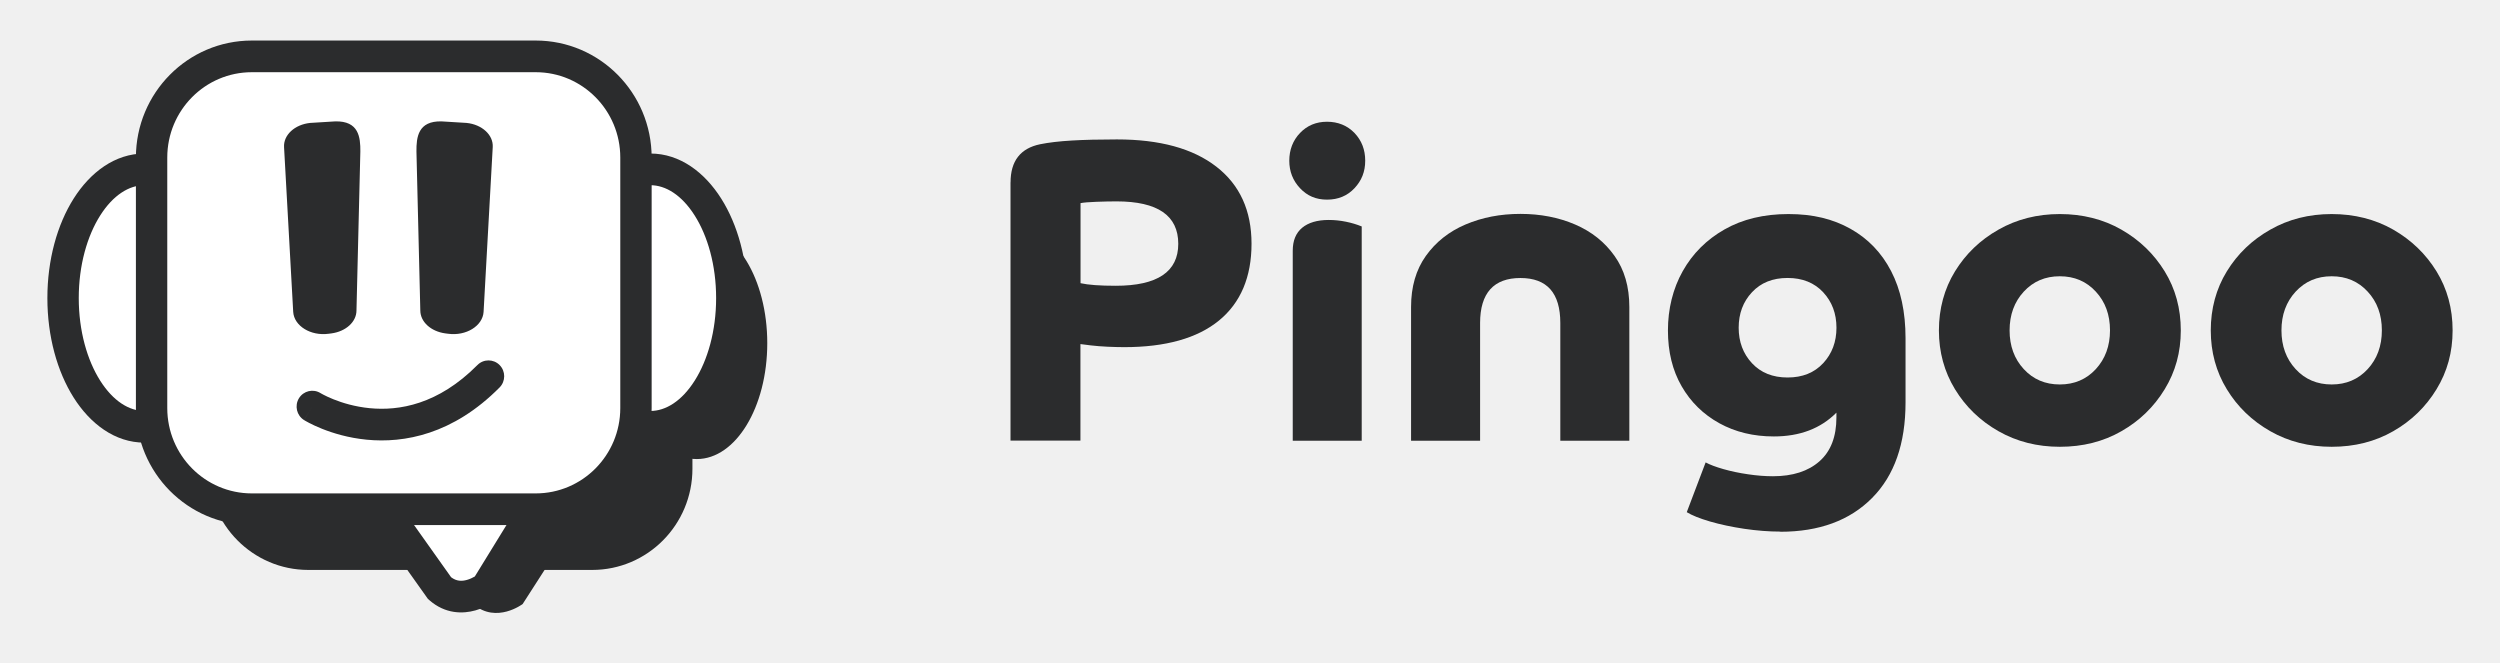
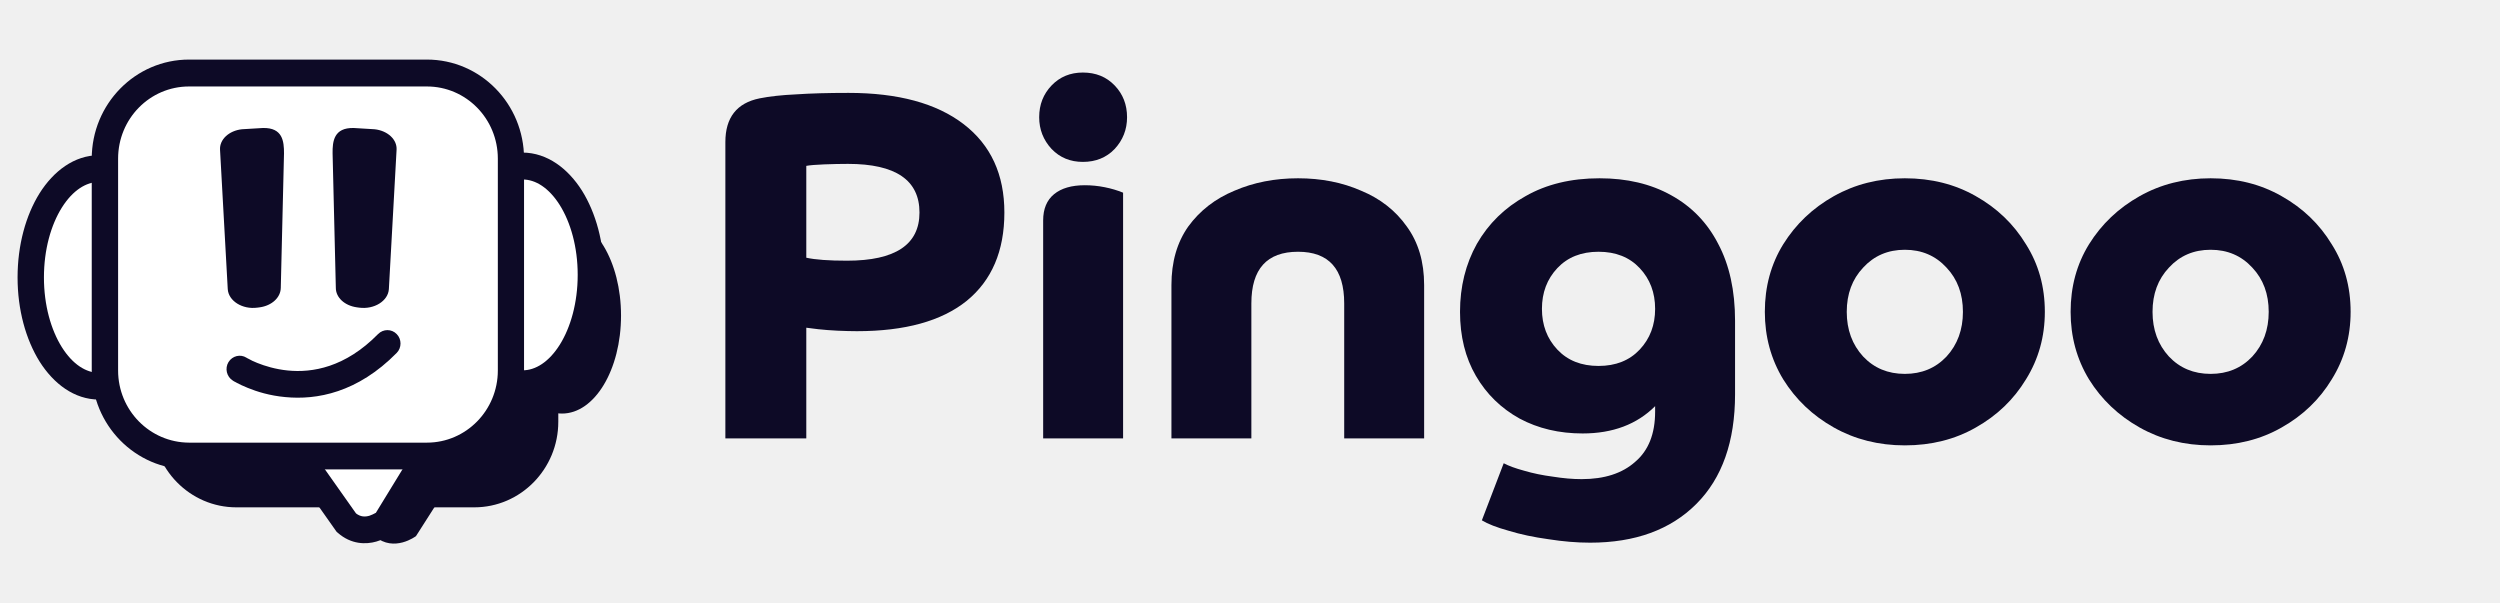
- <svg xmlns="http://www.w3.org/2000/svg" width="185" height="49" viewBox="0 0 185 49" fill="none">
-   <path d="M43.691 36.899L38.676 44.698C38.676 44.698 36.745 46.162 35.051 44.733L30.597 38.734L43.691 36.899Z" fill="#2B2C2D" />
-   <path d="M51.562 33.97C54.443 33.97 56.778 30.13 56.778 25.394C56.778 20.657 54.443 16.817 51.562 16.817C48.681 16.817 46.346 20.657 46.346 25.394C46.346 30.13 48.681 33.97 51.562 33.97Z" fill="#2B2C2D" />
-   <path d="M43.822 10.94H22.814C18.718 10.94 15.396 14.292 15.396 18.426V34.688C15.396 38.823 18.718 42.175 22.814 42.175H43.822C47.919 42.175 51.24 38.823 51.24 34.688V18.426C51.24 14.292 47.919 10.94 43.822 10.94Z" fill="#2B2C2D" />
-   <path d="M10.691 31.583C14.018 31.583 16.716 27.319 16.716 22.058C16.716 16.798 14.018 12.533 10.691 12.533C7.363 12.533 4.666 16.798 4.666 22.058C4.666 27.319 7.363 31.583 10.691 31.583Z" fill="white" />
-   <path d="M15.556 22.058C15.556 19.617 14.928 17.462 13.973 15.953C13.011 14.431 11.823 13.705 10.692 13.705C9.561 13.705 8.372 14.431 7.41 15.953C6.456 17.462 5.828 19.617 5.828 22.058C5.828 24.499 6.456 26.655 7.41 28.163C8.372 29.685 9.561 30.412 10.692 30.412C11.823 30.412 13.011 29.685 13.973 28.163C14.928 26.655 15.556 24.499 15.556 22.058ZM17.877 22.058C17.877 24.878 17.157 27.485 15.93 29.424C14.713 31.349 12.888 32.755 10.692 32.755C8.495 32.755 6.671 31.35 5.453 29.424C4.226 27.485 3.506 24.878 3.506 22.058C3.506 19.239 4.226 16.631 5.453 14.692C6.671 12.767 8.495 11.361 10.692 11.361C12.888 11.361 14.713 12.767 15.93 14.692C17.157 16.631 17.877 19.239 17.877 22.058Z" fill="#2B2C2D" />
-   <path d="M48.129 31.583C51.457 31.583 54.154 27.319 54.154 22.058C54.154 16.798 51.457 12.533 48.129 12.533C44.802 12.533 42.105 16.798 42.105 22.058C42.105 27.319 44.802 31.583 48.129 31.583Z" fill="white" />
-   <path d="M52.993 22.058C52.993 19.617 52.365 17.462 51.411 15.953C50.448 14.431 49.26 13.705 48.129 13.705C46.998 13.705 45.81 14.431 44.847 15.953C43.893 17.462 43.265 19.617 43.265 22.058C43.265 24.499 43.893 26.655 44.847 28.163C45.81 29.685 46.998 30.412 48.129 30.412C49.26 30.412 50.448 29.685 51.411 28.163C52.365 26.655 52.993 24.499 52.993 22.058ZM55.315 22.058C55.315 24.878 54.594 27.485 53.368 29.424C52.15 31.349 50.326 32.755 48.129 32.755C45.933 32.755 44.108 31.35 42.89 29.424C41.664 27.485 40.943 24.878 40.943 22.058C40.943 19.239 41.664 16.631 42.89 14.692C44.108 12.767 45.933 11.361 48.129 11.361C50.326 11.361 52.15 12.767 53.368 14.692C54.594 16.631 55.315 19.239 55.315 22.058Z" fill="#2B2C2D" />
-   <path d="M40.793 35.688L35.995 43.487C35.995 43.487 34.149 44.952 32.528 43.522L28.268 37.523L40.793 35.688Z" fill="white" />
-   <path d="M36.981 44.105L36.873 44.281L36.712 44.408L35.995 43.487C36.697 44.389 36.712 44.408 36.712 44.409L36.71 44.41C36.71 44.41 36.709 44.411 36.709 44.411C36.707 44.412 36.706 44.413 36.704 44.415L36.663 44.446C36.64 44.463 36.609 44.486 36.571 44.513C36.494 44.566 36.389 44.634 36.259 44.71C36.003 44.858 35.631 45.042 35.182 45.169C34.26 45.429 32.952 45.452 31.764 44.405L31.663 44.315L26.212 36.641L43.096 34.167L36.981 44.105ZM30.322 38.406L33.381 42.714C33.783 43.022 34.178 43.019 34.556 42.912C34.771 42.852 34.963 42.759 35.103 42.678C35.116 42.67 35.128 42.662 35.14 42.655L38.49 37.209L30.322 38.406Z" fill="#2B2C2D" />
-   <path d="M39.644 4.172H18.636C14.539 4.172 11.218 7.524 11.218 11.658V30.197C11.218 34.332 14.539 37.684 18.636 37.684H39.644C43.74 37.684 47.062 34.332 47.062 30.197V11.658C47.062 7.524 43.74 4.172 39.644 4.172Z" fill="white" />
-   <path d="M45.901 11.658C45.901 8.171 43.099 5.343 39.643 5.343H18.636C15.18 5.343 12.378 8.171 12.378 11.658V30.197C12.378 33.685 15.18 36.512 18.636 36.512H39.643C43.099 36.512 45.901 33.685 45.901 30.197V11.658ZM48.222 30.197C48.222 34.979 44.381 38.855 39.643 38.855H18.636C13.898 38.855 10.057 34.979 10.057 30.197V11.658C10.057 6.876 13.898 3 18.636 3H39.643C44.381 3 48.222 6.876 48.222 11.658V30.197Z" fill="#2B2C2D" />
-   <path d="M35.329 27.013C35.782 26.556 36.518 26.556 36.971 27.014C37.424 27.471 37.423 28.213 36.97 28.671C33.517 32.154 29.902 32.808 27.132 32.537C25.767 32.404 24.625 32.049 23.824 31.728C23.422 31.567 23.101 31.413 22.876 31.296C22.764 31.237 22.675 31.188 22.611 31.151C22.58 31.133 22.554 31.118 22.535 31.107C22.526 31.101 22.518 31.096 22.512 31.092C22.509 31.09 22.506 31.089 22.504 31.087C22.503 31.087 22.502 31.086 22.501 31.085C22.5 31.085 22.5 31.085 22.5 31.085C22.499 31.084 22.498 31.084 23.109 30.088L22.498 31.084C21.953 30.743 21.785 30.022 22.122 29.471C22.459 28.922 23.174 28.751 23.719 29.091H23.719L23.717 29.09C23.716 29.089 23.716 29.089 23.716 29.089C23.716 29.089 23.718 29.09 23.722 29.092C23.728 29.096 23.741 29.104 23.76 29.115C23.797 29.136 23.858 29.17 23.941 29.213C24.106 29.299 24.357 29.421 24.68 29.55C25.33 29.811 26.256 30.097 27.355 30.205C29.515 30.416 32.42 29.947 35.329 27.013Z" fill="#2B2C2D" />
-   <path d="M24.317 24.698L24.53 24.671C25.598 24.526 26.376 23.816 26.379 22.98L26.666 11.205C26.674 10.159 26.554 8.936 24.801 8.983L22.959 9.096C21.806 9.213 20.966 9.994 21.02 10.889L21.697 23.081C21.763 24.12 22.994 24.878 24.317 24.698Z" fill="#2B2C2D" />
-   <path d="M33.166 24.698L32.953 24.671C31.885 24.526 31.107 23.816 31.103 22.98L30.817 11.205C30.809 10.159 30.929 8.936 32.682 8.983L34.524 9.096C35.677 9.213 36.517 9.994 36.462 10.889L35.785 23.081C35.719 24.12 34.489 24.878 33.166 24.698Z" fill="#2B2C2D" />
-   <path d="M74.782 13.492C74.782 11.915 75.513 10.973 76.972 10.673C77.607 10.544 78.385 10.454 79.306 10.399C80.227 10.345 81.341 10.317 82.653 10.317C85.826 10.317 88.279 10.989 90.013 12.336C91.746 13.68 92.613 15.582 92.613 18.038C92.613 20.495 91.808 22.409 90.203 23.721C88.597 25.033 86.255 25.689 83.191 25.689C82.831 25.689 82.425 25.677 81.968 25.658C81.511 25.638 81.101 25.603 80.73 25.56C80.358 25.517 80.099 25.486 79.952 25.462V32.605H74.778V13.489L74.782 13.492ZM87.192 18.042C87.192 15.949 85.667 14.902 82.622 14.902C82.158 14.902 81.655 14.914 81.117 14.934C80.579 14.953 80.192 14.988 79.96 15.031V20.956C80.532 21.084 81.399 21.147 82.56 21.147C85.648 21.147 87.192 20.112 87.192 18.042Z" fill="#2B2C2D" />
-   <path d="M96.201 13.926C95.67 13.36 95.407 12.684 95.407 11.891C95.407 11.098 95.67 10.395 96.201 9.841C96.731 9.286 97.396 9.009 98.201 9.009C99.006 9.009 99.703 9.286 100.233 9.841C100.763 10.395 101.026 11.079 101.026 11.891C101.026 12.704 100.763 13.36 100.233 13.926C99.703 14.492 99.025 14.773 98.201 14.773C97.377 14.773 96.731 14.492 96.201 13.926ZM100.77 32.613H95.663V18.554C95.663 17.808 95.895 17.242 96.359 16.855C96.823 16.472 97.481 16.277 98.325 16.277C98.747 16.277 99.172 16.32 99.594 16.406C100.016 16.492 100.407 16.609 100.767 16.757V32.609L100.77 32.613Z" fill="#2B2C2D" />
-   <path d="M104.419 22.717C104.419 21.221 104.783 19.964 105.514 18.937C106.245 17.913 107.221 17.136 108.447 16.613C109.674 16.09 111.028 15.828 112.51 15.828C113.992 15.828 115.339 16.09 116.558 16.613C117.773 17.136 118.748 17.91 119.475 18.937C120.207 19.96 120.571 21.221 120.571 22.717V32.613H115.463V23.904C115.463 21.682 114.48 20.573 112.51 20.573C110.541 20.573 109.527 21.682 109.527 23.904V32.613H104.419V22.717Z" fill="#2B2C2D" />
-   <path d="M131.739 39.338C130.891 39.338 130.005 39.268 129.072 39.131C128.14 38.991 127.296 38.811 126.534 38.589C125.772 38.366 125.203 38.135 124.82 37.901L126.217 34.218C126.534 34.39 126.971 34.554 127.532 34.714C128.093 34.874 128.701 35.003 129.355 35.097C130.009 35.195 130.624 35.242 131.197 35.242C132.656 35.242 133.805 34.874 134.641 34.136C135.477 33.398 135.895 32.316 135.895 30.887V30.536C134.73 31.711 133.186 32.297 131.263 32.297C129.761 32.297 128.419 31.973 127.234 31.321C126.05 30.668 125.118 29.758 124.441 28.583C123.763 27.407 123.427 26.033 123.427 24.451C123.427 22.869 123.791 21.366 124.522 20.065C125.253 18.765 126.283 17.734 127.618 16.976C128.953 16.218 130.527 15.84 132.346 15.84C134.165 15.84 135.631 16.203 136.932 16.929C138.232 17.656 139.238 18.702 139.946 20.069C140.654 21.436 141.01 23.092 141.01 25.033V29.774C141.01 32.828 140.186 35.187 138.534 36.851C136.885 38.514 134.621 39.35 131.742 39.35L131.739 39.338ZM129.645 21.627C128.987 22.33 128.662 23.209 128.662 24.252C128.662 25.294 128.991 26.173 129.645 26.876C130.299 27.579 131.178 27.935 132.28 27.935C133.383 27.935 134.258 27.583 134.916 26.876C135.569 26.173 135.898 25.298 135.898 24.252C135.898 23.205 135.569 22.33 134.916 21.627C134.258 20.924 133.383 20.569 132.28 20.569C131.178 20.569 130.303 20.921 129.645 21.627Z" fill="#2B2C2D" />
-   <path d="M152.429 33.062C150.757 33.062 149.244 32.68 147.89 31.91C146.535 31.141 145.464 30.106 144.67 28.805C143.877 27.505 143.479 26.052 143.479 24.451C143.479 22.85 143.877 21.373 144.67 20.081C145.464 18.788 146.535 17.757 147.89 16.992C149.244 16.222 150.757 15.84 152.429 15.84C154.101 15.84 155.637 16.222 156.983 16.992C158.326 17.761 159.394 18.792 160.187 20.081C160.981 21.37 161.379 22.83 161.379 24.451C161.379 26.072 160.981 27.505 160.187 28.805C159.394 30.106 158.326 31.145 156.983 31.91C155.641 32.68 154.124 33.062 152.429 33.062ZM155.091 21.581C154.395 20.823 153.505 20.444 152.425 20.444C151.345 20.444 150.459 20.823 149.759 21.581C149.062 22.338 148.71 23.295 148.71 24.447C148.71 25.599 149.058 26.556 149.759 27.314C150.455 28.071 151.345 28.45 152.425 28.45C153.505 28.45 154.391 28.071 155.091 27.314C155.788 26.556 156.14 25.599 156.14 24.447C156.14 23.295 155.792 22.338 155.091 21.581Z" fill="#2B2C2D" />
-   <path d="M172.543 33.062C170.871 33.062 169.358 32.68 168.004 31.91C166.65 31.141 165.578 30.106 164.785 28.805C163.991 27.505 163.597 26.052 163.597 24.451C163.597 22.85 163.991 21.373 164.785 20.081C165.578 18.788 166.65 17.757 168.004 16.992C169.358 16.222 170.871 15.84 172.543 15.84C174.215 15.84 175.751 16.222 177.098 16.992C178.44 17.761 179.508 18.792 180.302 20.081C181.095 21.37 181.493 22.83 181.493 24.451C181.493 26.072 181.095 27.505 180.302 28.805C179.508 30.106 178.44 31.145 177.098 31.91C175.755 32.68 174.238 33.062 172.543 33.062ZM175.209 21.581C174.513 20.823 173.623 20.444 172.543 20.444C171.464 20.444 170.577 20.823 169.877 21.581C169.18 22.338 168.828 23.295 168.828 24.447C168.828 25.599 169.177 26.556 169.877 27.314C170.574 28.071 171.464 28.45 172.543 28.45C173.623 28.45 174.509 28.071 175.209 27.314C175.906 26.556 176.258 25.599 176.258 24.447C176.258 23.295 175.91 22.338 175.209 21.581Z" fill="#2B2C2D" />
+ <svg xmlns="http://www.w3.org/2000/svg" width="141" height="34" viewBox="0 0 141 34" fill="none">
+   <path d="M6.131 21.816C8.261 21.816 9.983 19.07 9.983 15.675C9.983 12.29 8.261 9.535 6.131 9.535C4.009 9.535 2.287 12.29 2.287 15.675C2.287 19.07 4.009 21.816 6.131 21.816Z" fill="white" />
+   <path d="M26.67 25.21L23.461 30.237C23.461 30.237 22.226 31.175 21.148 30.254L18.305 26.395L26.67 25.21Z" fill="#0D0A26" />
+   <path d="M31.696 23.325C33.539 23.325 35.026 20.851 35.026 17.798C35.026 14.746 33.539 12.272 31.696 12.272C29.852 12.272 28.365 14.746 28.365 17.798C28.365 20.851 29.852 23.325 31.696 23.325Z" fill="#0D0A26" />
+   <path d="M26.748 8.482H13.331C10.713 8.482 8.592 10.64 8.592 13.307V23.789C8.592 26.447 10.713 28.614 13.331 28.614H26.748C29.366 28.614 31.488 26.447 31.488 23.789V13.307C31.488 10.64 29.366 8.482 26.748 8.482Z" fill="#0D0A26" />
+   <path d="M8.687 15.649C8.687 14.07 8.287 12.684 7.678 11.71C7.061 10.728 6.304 10.263 5.583 10.263C4.861 10.263 4.104 10.728 3.487 11.71C2.878 12.684 2.478 14.07 2.478 15.649C2.478 17.219 2.878 18.605 3.487 19.579C4.104 20.561 4.861 21.026 5.583 21.026C6.304 21.026 7.061 20.561 7.678 19.579C8.287 18.605 8.687 17.219 8.687 15.649ZM10.174 15.649C10.174 17.465 9.713 19.14 8.93 20.395C8.148 21.632 6.983 22.535 5.583 22.535C4.183 22.535 3.017 21.632 2.235 20.395C1.452 19.14 0.991 17.465 0.991 15.649C0.991 13.825 1.452 12.149 2.235 10.895C3.017 9.658 4.183 8.754 5.583 8.754C6.983 8.754 8.148 9.658 8.93 10.895C9.713 12.149 10.174 13.825 10.174 15.649Z" fill="#0D0A26" />
+   <path d="M29.505 21.781C31.626 21.781 33.348 19.035 33.348 15.649C33.348 12.254 31.626 9.509 29.505 9.509C27.374 9.509 25.652 12.254 25.652 15.649C25.652 19.035 27.374 21.781 29.505 21.781Z" fill="white" />
+   <path d="M32.582 15.5C32.582 13.93 32.182 12.544 31.574 11.57C30.956 10.588 30.2 10.123 29.478 10.123C28.756 10.123 28 10.588 27.382 11.57C26.774 12.544 26.374 13.93 26.374 15.5C26.374 17.079 26.774 18.465 27.382 19.439C28 20.421 28.756 20.886 29.478 20.886C30.2 20.886 30.956 20.421 31.574 19.439C32.182 18.465 32.582 17.079 32.582 15.5ZM34.069 15.5C34.069 17.325 33.608 19 32.826 20.255C32.043 21.491 30.878 22.395 29.478 22.395C28.078 22.395 26.913 21.491 26.13 20.255C25.348 19 24.887 17.325 24.887 15.5C24.887 13.684 25.348 12.009 26.13 10.755C26.913 9.518 28.078 8.605 29.478 8.605C30.878 8.614 32.043 9.518 32.826 10.755C33.608 12.009 34.069 13.684 34.069 15.5Z" fill="#0D0A26" />
+   <path d="M24.844 24.597L21.774 29.623C21.774 29.623 20.6 30.562 19.566 29.64L16.844 25.772L24.844 24.597Z" fill="white" />
+   <path d="M22.383 29.851L22.314 29.965L22.209 30.052L21.748 29.456C22.2 30.035 22.209 30.052 22.209 30.052H22.2L22.174 30.07C22.166 30.088 22.14 30.096 22.122 30.114C22.07 30.149 22 30.193 21.922 30.245C21.757 30.342 21.514 30.456 21.227 30.544C20.644 30.71 19.809 30.719 19.044 30.044L18.983 29.991L15.496 25.044L26.287 23.447L22.383 29.851ZM18.122 26.184L20.079 28.956C20.34 29.158 20.592 29.158 20.835 29.088C20.966 29.044 21.087 28.982 21.183 28.93C21.192 28.93 21.2 28.921 21.2 28.921L23.348 25.412L18.122 26.184Z" fill="#0D0A26" />
+   <path d="M24.078 4.114H10.661C8.044 4.114 5.922 6.281 5.922 8.948V20.895C5.922 23.553 8.044 25.72 10.661 25.72H24.078C26.696 25.72 28.817 23.553 28.817 20.895V8.948C28.817 6.281 26.696 4.114 24.078 4.114Z" fill="white" />
+   <path d="M28.078 8.948C28.078 6.693 26.287 4.877 24.078 4.877H10.661C8.452 4.877 6.661 6.693 6.661 8.948V20.895C6.661 23.141 8.452 24.956 10.661 24.965H24.078C26.287 24.965 28.078 23.141 28.078 20.895V8.948ZM29.556 20.895C29.556 23.974 27.104 26.474 24.078 26.474H10.661C7.635 26.474 5.174 23.974 5.174 20.895V8.948C5.174 5.86 7.635 3.36 10.661 3.36H24.078C27.104 3.36 29.556 5.86 29.556 8.948V20.895Z" fill="#0D0A26" />
+   <path d="M21.322 18.842C21.618 18.544 22.087 18.544 22.374 18.842C22.661 19.132 22.661 19.614 22.374 19.904C20.166 22.149 17.861 22.57 16.087 22.395C15.218 22.316 14.487 22.088 13.974 21.877C13.713 21.772 13.513 21.676 13.366 21.597C13.296 21.562 13.244 21.526 13.2 21.509L13.131 21.465C12.783 21.246 12.67 20.781 12.887 20.421C13.105 20.07 13.557 19.956 13.905 20.176L13.931 20.193C13.957 20.211 13.992 20.228 14.053 20.255C14.157 20.316 14.313 20.395 14.522 20.474C14.94 20.641 15.531 20.825 16.226 20.895C17.609 21.035 19.47 20.728 21.322 18.842Z" fill="#0D0A26" />
+   <path d="M14.514 17.351L14.653 17.333C15.332 17.237 15.827 16.781 15.836 16.237L16.018 8.649C16.018 7.974 15.949 7.193 14.827 7.219L13.645 7.29C12.914 7.369 12.375 7.869 12.41 8.447L12.845 16.307C12.888 16.974 13.671 17.465 14.514 17.351Z" fill="#0D0A26" />
+   <path d="M20.254 17.351L20.124 17.333C19.437 17.237 18.941 16.781 18.941 16.237L18.758 8.649C18.75 7.974 18.828 7.193 19.95 7.219L21.124 7.29C21.863 7.369 22.402 7.869 22.367 8.447L21.932 16.307C21.889 16.974 21.106 17.465 20.254 17.351Z" fill="#0D0A26" />
+   <path d="M40.911 8.011C40.911 6.629 41.555 5.808 42.843 5.547C43.403 5.435 44.084 5.36 44.887 5.323C45.709 5.267 46.698 5.239 47.855 5.239C50.655 5.239 52.821 5.827 54.351 7.003C55.882 8.179 56.647 9.84 56.647 11.987C56.647 14.152 55.938 15.813 54.519 16.971C53.1 18.11 51.038 18.679 48.331 18.679C48.014 18.679 47.65 18.669 47.239 18.651C46.847 18.632 46.483 18.604 46.147 18.567C45.83 18.529 45.606 18.502 45.475 18.483V24.727H40.911V8.011ZM47.771 14.703C50.496 14.703 51.859 13.797 51.859 11.987C51.859 10.158 50.515 9.243 47.827 9.243C47.416 9.243 46.968 9.252 46.483 9.271C46.017 9.289 45.681 9.317 45.475 9.355V14.535C45.979 14.647 46.745 14.703 47.771 14.703Z" fill="#0D0A26" />
+   <path d="M63.342 24.727H58.834V12.435C58.834 11.781 59.04 11.287 59.45 10.951C59.861 10.615 60.44 10.447 61.186 10.447C61.56 10.447 61.933 10.484 62.306 10.559C62.68 10.633 63.025 10.736 63.342 10.867V24.727ZM59.31 8.403C58.844 7.899 58.61 7.301 58.61 6.611C58.61 5.901 58.844 5.304 59.31 4.819C59.777 4.333 60.365 4.091 61.074 4.091C61.802 4.091 62.4 4.333 62.866 4.819C63.333 5.304 63.566 5.901 63.566 6.611C63.566 7.301 63.333 7.899 62.866 8.403C62.4 8.888 61.802 9.131 61.074 9.131C60.365 9.131 59.777 8.888 59.31 8.403Z" fill="#0D0A26" />
+   <path d="M66.069 16.075C66.069 14.768 66.387 13.667 67.021 12.771C67.675 11.875 68.543 11.203 69.625 10.755C70.708 10.288 71.903 10.055 73.209 10.055C74.516 10.055 75.701 10.288 76.765 10.755C77.848 11.203 78.707 11.875 79.341 12.771C79.995 13.667 80.321 14.768 80.321 16.075V24.727H75.813V17.111C75.813 15.169 74.945 14.199 73.209 14.199C71.455 14.199 70.577 15.169 70.577 17.111V24.727H66.069V16.075Z" fill="#0D0A26" />
+   <path d="M89.681 30.607C88.934 30.607 88.15 30.541 87.329 30.411C86.508 30.299 85.761 30.14 85.089 29.935C84.417 29.748 83.913 29.552 83.577 29.347L84.809 26.127C85.089 26.276 85.472 26.416 85.957 26.547C86.461 26.696 87.002 26.808 87.581 26.883C88.16 26.976 88.701 27.023 89.205 27.023C90.493 27.023 91.501 26.696 92.229 26.043C92.976 25.408 93.349 24.465 93.349 23.215V22.907C92.323 23.933 90.96 24.447 89.261 24.447C87.936 24.447 86.751 24.167 85.705 23.607C84.66 23.028 83.838 22.226 83.241 21.199C82.644 20.172 82.345 18.968 82.345 17.587C82.345 16.168 82.662 14.889 83.297 13.751C83.951 12.612 84.865 11.716 86.041 11.063C87.217 10.391 88.608 10.055 90.213 10.055C91.763 10.055 93.106 10.372 94.245 11.007C95.403 11.642 96.289 12.556 96.905 13.751C97.54 14.945 97.857 16.392 97.857 18.091V22.235C97.857 24.904 97.129 26.967 95.673 28.423C94.217 29.879 92.22 30.607 89.681 30.607ZM90.157 14.199C89.186 14.199 88.412 14.507 87.833 15.123C87.254 15.739 86.965 16.504 86.965 17.419C86.965 18.334 87.254 19.099 87.833 19.715C88.412 20.331 89.186 20.639 90.157 20.639C91.128 20.639 91.903 20.331 92.481 19.715C93.06 19.099 93.349 18.334 93.349 17.419C93.349 16.504 93.06 15.739 92.481 15.123C91.903 14.507 91.128 14.199 90.157 14.199Z" fill="#0D0A26" />
+   <path d="M107.433 25.119C105.958 25.119 104.623 24.783 103.429 24.111C102.234 23.439 101.282 22.534 100.573 21.395C99.882 20.256 99.537 18.987 99.537 17.587C99.537 16.168 99.882 14.899 100.573 13.779C101.282 12.64 102.234 11.735 103.429 11.063C104.623 10.391 105.958 10.055 107.433 10.055C108.926 10.055 110.261 10.391 111.437 11.063C112.631 11.735 113.574 12.64 114.265 13.779C114.974 14.899 115.329 16.168 115.329 17.587C115.329 18.987 114.974 20.256 114.265 21.395C113.574 22.534 112.631 23.439 111.437 24.111C110.261 24.783 108.926 25.119 107.433 25.119ZM110.709 17.587C110.709 16.579 110.401 15.748 109.785 15.095C109.169 14.423 108.385 14.087 107.433 14.087C106.481 14.087 105.697 14.423 105.081 15.095C104.465 15.748 104.157 16.579 104.157 17.587C104.157 18.595 104.465 19.435 105.081 20.107C105.697 20.76 106.481 21.087 107.433 21.087C108.385 21.087 109.169 20.76 109.785 20.107C110.401 19.435 110.709 18.595 110.709 17.587Z" fill="#0D0A26" />
+   <path d="M124.679 25.119C123.204 25.119 121.869 24.783 120.675 24.111C119.48 23.439 118.528 22.534 117.819 21.395C117.128 20.256 116.783 18.987 116.783 17.587C116.783 16.168 117.128 14.899 117.819 13.779C118.528 12.64 119.48 11.735 120.675 11.063C121.869 10.391 123.204 10.055 124.679 10.055C126.172 10.055 127.507 10.391 128.683 11.063C129.877 11.735 130.82 12.64 131.511 13.779C132.22 14.899 132.575 16.168 132.575 17.587C132.575 18.987 132.22 20.256 131.511 21.395C130.82 22.534 129.877 23.439 128.683 24.111C127.507 24.783 126.172 25.119 124.679 25.119ZM127.955 17.587C127.955 16.579 127.647 15.748 127.031 15.095C126.415 14.423 125.631 14.087 124.679 14.087C123.727 14.087 122.943 14.423 122.327 15.095C121.711 15.748 121.403 16.579 121.403 17.587C121.403 18.595 121.711 19.435 122.327 20.107C122.943 20.76 123.727 21.087 124.679 21.087C125.631 21.087 126.415 20.76 127.031 20.107C127.647 19.435 127.955 18.595 127.955 17.587Z" fill="#0D0A26" />
</svg>
